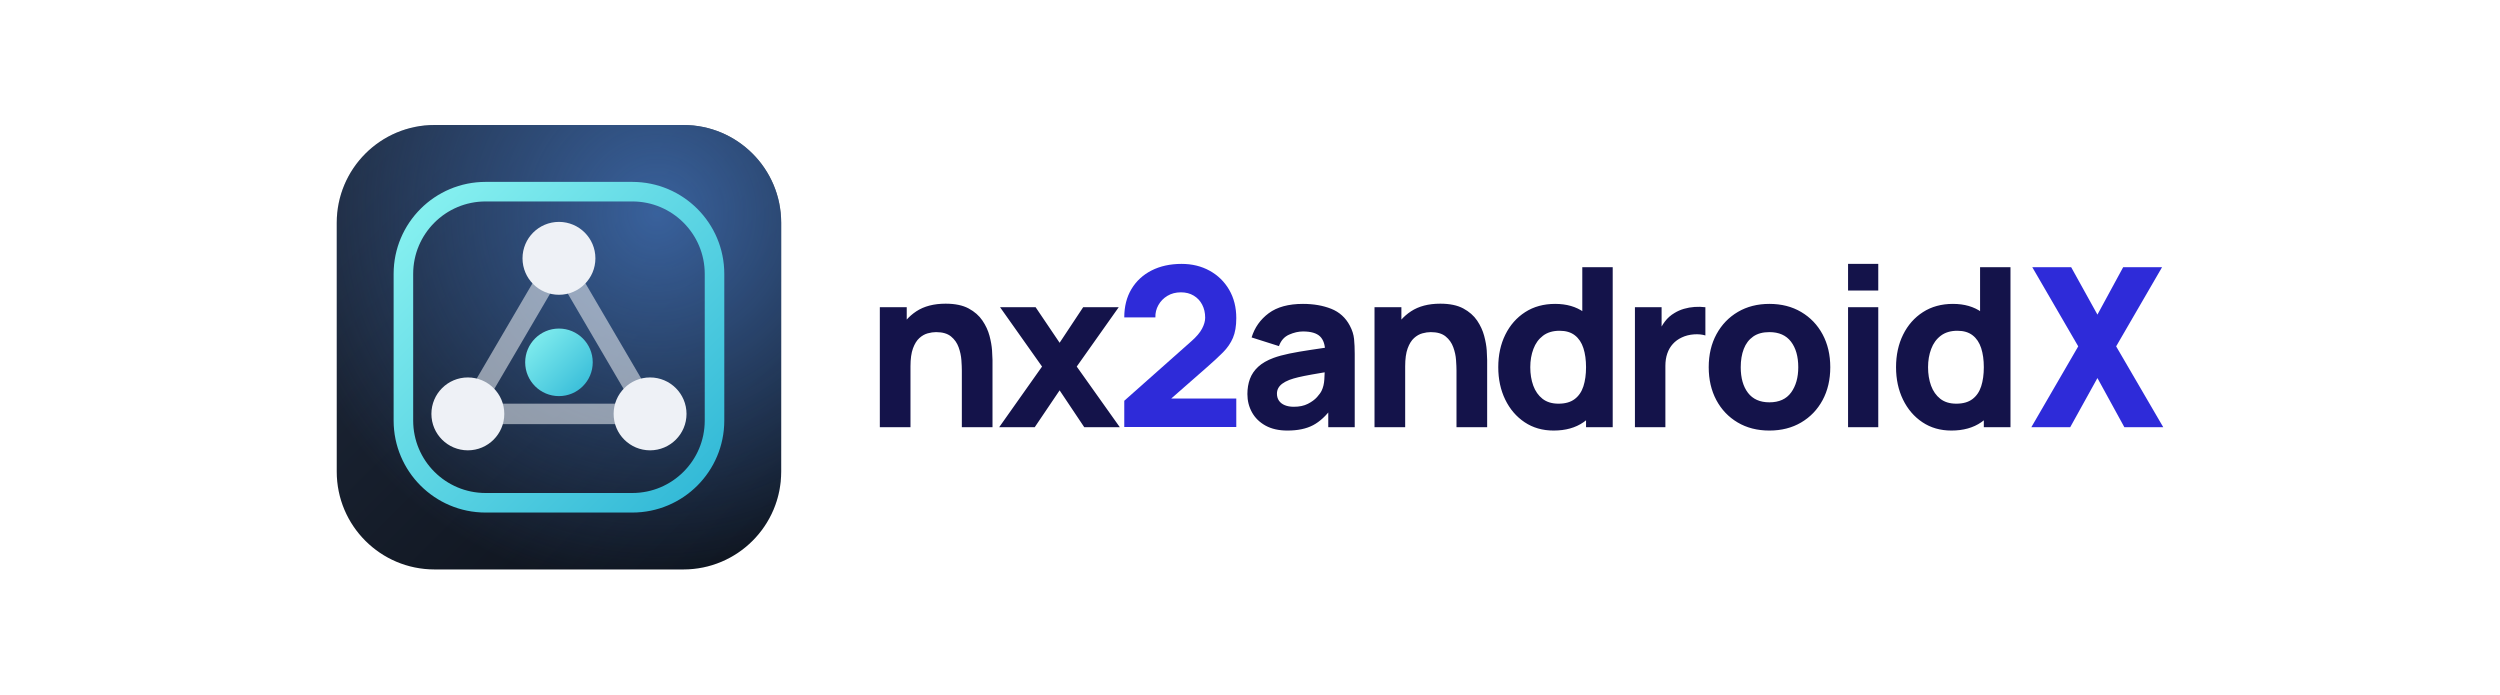
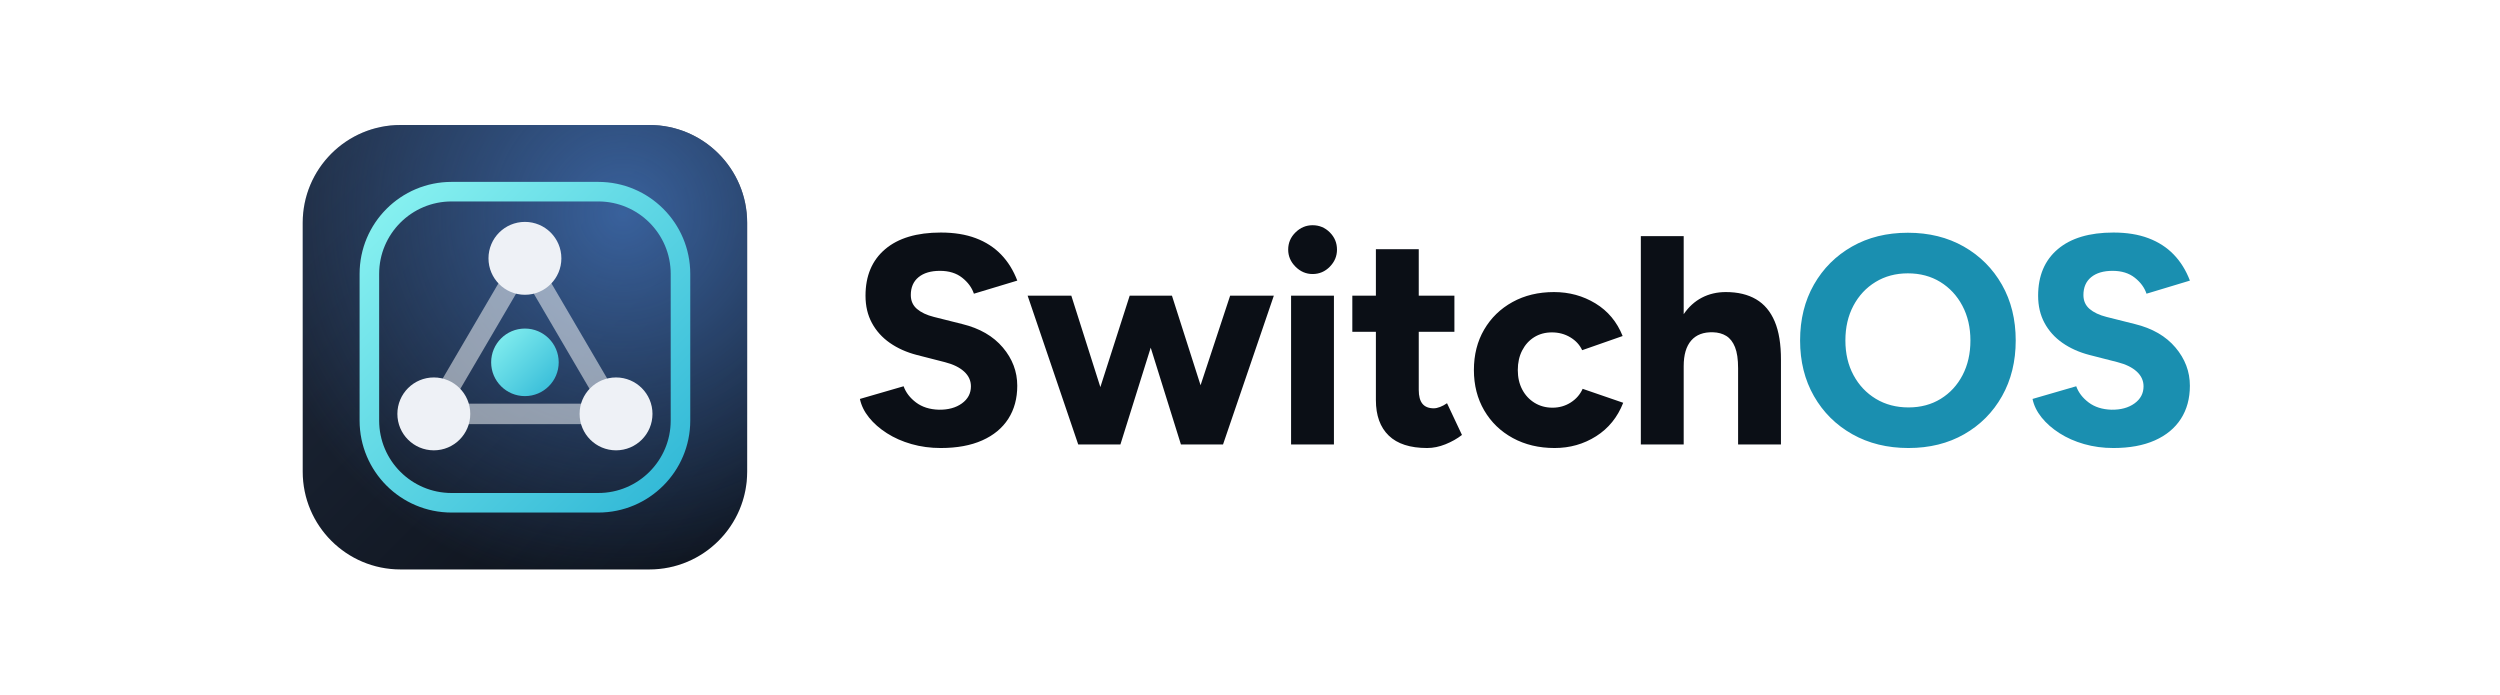
- <svg xmlns="http://www.w3.org/2000/svg" width="720" height="200" viewBox="0 0 720 200" role="img" aria-label="nx2androidX">
-   <g transform="translate(-19.76 0)">
+ <svg xmlns="http://www.w3.org/2000/svg" width="720" height="200" viewBox="0 0 720 200" role="img" aria-label="SwitchOS">
+   <g transform="translate(-29.56 0)">
    <g transform="translate(116.74 36) scale(1.28)">
      <defs>
        <linearGradient id="sos-night" x1="0" y1="0" x2="1" y2="1">
          <stop offset="0" stop-color="#1f2a3d" />
          <stop offset="1" stop-color="#0b0f16" />
        </linearGradient>
        <radialGradient id="sos-glow" cx="0.72" cy="0.2" r="0.85">
          <stop offset="0" stop-color="#3f6db0" stop-opacity="0.85" />
          <stop offset="1" stop-color="#3f6db0" stop-opacity="0" />
        </radialGradient>
        <linearGradient id="sos-cyan" x1="0" y1="0" x2="1" y2="1">
          <stop offset="0" stop-color="#8af3f1" />
          <stop offset="1" stop-color="#2fb7d6" />
        </linearGradient>
      </defs>
      <rect width="100" height="100" rx="22" fill="url(#sos-night)" />
      <rect width="100" height="100" rx="22" fill="url(#sos-glow)" />
      <rect x="15" y="15" width="70" height="70" rx="18.5" fill="none" stroke="url(#sos-cyan)" stroke-width="4.4" />
      <path d="M50 30 L70.5 65 L29.5 65 Z" fill="none" stroke="#eef1f6" stroke-opacity="0.55" stroke-width="4.6" stroke-linejoin="round" />
      <circle cx="50" cy="53.4" r="7.6" fill="url(#sos-cyan)" />
      <circle cx="50" cy="30" r="8.2" fill="#eef1f6" />
      <circle cx="70.5" cy="65" r="8.2" fill="#eef1f6" />
      <circle cx="29.5" cy="65" r="8.2" fill="#eef1f6" />
    </g>
-     <path fill="#14134A" d="M296.77 123.04V106.72Q296.77 105.54 296.64 103.7Q296.51 101.86 295.84 100Q295.17 98.14 293.65 96.9Q292.13 95.65 289.34 95.65Q288.22 95.65 286.94 96Q285.66 96.35 284.54 97.36Q283.42 98.37 282.7 100.32Q281.98 102.27 281.98 105.5L276.99 103.14Q276.99 99.04 278.66 95.46Q280.32 91.87 283.66 89.66Q287.01 87.46 292.1 87.46Q296.16 87.46 298.72 88.83Q301.28 90.21 302.7 92.32Q304.13 94.43 304.74 96.72Q305.34 99.01 305.47 100.9Q305.6 102.78 305.6 103.65V123.04ZM273.15 123.04V88.48H280.9V99.94H281.98V123.04ZM307.52 123.04 319.87 105.57 307.78 88.48H318.02L324.93 98.72L331.71 88.48H341.95L329.86 105.57L342.27 123.04H332.03L324.93 112.42L317.76 123.04ZM390.53 124Q386.82 124 384.24 122.58Q381.66 121.15 380.34 118.77Q379.01 116.38 379.01 113.5Q379.01 111.1 379.74 109.12Q380.48 107.14 382.13 105.62Q383.78 104.1 386.56 103.07Q388.48 102.37 391.14 101.82Q393.79 101.28 397.15 100.78Q400.51 100.29 404.54 99.68L401.41 101.41Q401.41 98.34 399.94 96.9Q398.46 95.46 395.01 95.46Q393.09 95.46 391.01 96.38Q388.93 97.31 388.1 99.68L380.22 97.18Q381.54 92.9 385.15 90.21Q388.77 87.52 395.01 87.52Q399.58 87.52 403.14 88.93Q406.69 90.34 408.51 93.79Q409.54 95.71 409.73 97.63Q409.92 99.55 409.92 101.92V123.04H402.3V115.94L403.39 117.41Q400.86 120.9 397.94 122.45Q395.01 124 390.53 124ZM392.38 117.15Q394.78 117.15 396.43 116.3Q398.08 115.46 399.06 114.37Q400.03 113.28 400.38 112.54Q401.06 111.14 401.17 109.26Q401.28 107.39 401.28 106.14L403.84 106.78Q399.97 107.42 397.57 107.86Q395.17 108.29 393.7 108.64Q392.22 108.99 391.1 109.41Q389.82 109.92 389.04 110.51Q388.26 111.1 387.89 111.81Q387.52 112.51 387.52 113.38Q387.52 114.56 388.11 115.41Q388.7 116.26 389.79 116.7Q390.88 117.15 392.38 117.15ZM439.23 123.04V106.72Q439.23 105.54 439.1 103.7Q438.98 101.86 438.3 100Q437.63 98.14 436.11 96.9Q434.59 95.65 431.81 95.65Q430.69 95.65 429.41 96Q428.13 96.35 427.01 97.36Q425.89 98.37 425.17 100.32Q424.45 102.27 424.45 105.5L419.46 103.14Q419.46 99.04 421.12 95.46Q422.78 91.87 426.13 89.66Q429.47 87.46 434.56 87.46Q438.62 87.46 441.18 88.83Q443.74 90.21 445.17 92.32Q446.59 94.43 447.2 96.72Q447.81 99.01 447.94 100.9Q448.06 102.78 448.06 103.65V123.04ZM415.62 123.04V88.48H423.36V99.94H424.45V123.04ZM467.2 124Q462.43 124 458.85 121.6Q455.26 119.2 453.26 115.07Q451.26 110.94 451.26 105.76Q451.26 100.48 453.3 96.37Q455.33 92.26 459.01 89.89Q462.69 87.52 467.65 87.52Q472.58 87.52 475.94 89.92Q479.3 92.32 481.02 96.45Q482.75 100.58 482.75 105.76Q482.75 110.94 481.01 115.07Q479.26 119.2 475.81 121.6Q472.35 124 467.2 124ZM468.61 116.26Q471.52 116.26 473.26 114.94Q475.01 113.63 475.78 111.26Q476.54 108.9 476.54 105.76Q476.54 102.62 475.78 100.26Q475.01 97.89 473.33 96.58Q471.65 95.26 468.93 95.26Q466.02 95.26 464.14 96.69Q462.27 98.11 461.38 100.5Q460.48 102.88 460.48 105.76Q460.48 108.67 461.34 111.06Q462.21 113.44 464 114.85Q465.79 116.26 468.61 116.26ZM476.54 123.04V99.36H475.46V76.96H484.22V123.04ZM490.62 123.04V88.48H498.3V96.93L497.47 95.84Q498.14 94.05 499.26 92.58Q500.38 91.1 502.02 90.14Q503.26 89.38 504.74 88.94Q506.21 88.51 507.78 88.4Q509.34 88.29 510.91 88.48V96.61Q509.47 96.16 507.57 96.3Q505.66 96.45 504.13 97.18Q502.59 97.89 501.54 99.06Q500.48 100.22 499.94 101.81Q499.39 103.39 499.39 105.38V123.04ZM529.34 124Q524.13 124 520.19 121.66Q516.26 119.33 514.06 115.22Q511.87 111.1 511.87 105.76Q511.87 100.35 514.11 96.24Q516.35 92.13 520.29 89.82Q524.22 87.52 529.34 87.52Q534.56 87.52 538.51 89.86Q542.46 92.19 544.67 96.3Q546.88 100.42 546.88 105.76Q546.88 111.14 544.66 115.25Q542.43 119.36 538.48 121.68Q534.53 124 529.34 124ZM529.34 115.87Q533.54 115.87 535.6 113.04Q537.66 110.21 537.66 105.76Q537.66 101.15 535.57 98.4Q533.47 95.65 529.34 95.65Q526.5 95.65 524.67 96.93Q522.85 98.21 521.97 100.48Q521.09 102.75 521.09 105.76Q521.09 110.4 523.18 113.14Q525.28 115.87 529.34 115.87ZM552 83.68V76H560.7V83.68ZM552 123.04V88.48H560.7V123.04ZM581.76 124Q576.99 124 573.41 121.6Q569.82 119.2 567.82 115.07Q565.82 110.94 565.82 105.76Q565.82 100.48 567.86 96.37Q569.89 92.26 573.57 89.89Q577.25 87.52 582.21 87.52Q587.14 87.52 590.5 89.92Q593.86 92.32 595.58 96.45Q597.31 100.58 597.31 105.76Q597.31 110.94 595.57 115.07Q593.82 119.2 590.37 121.6Q586.91 124 581.76 124ZM583.17 116.26Q586.08 116.26 587.82 114.94Q589.57 113.63 590.34 111.26Q591.1 108.9 591.1 105.76Q591.1 102.62 590.34 100.26Q589.57 97.89 587.89 96.58Q586.21 95.26 583.49 95.26Q580.58 95.26 578.7 96.69Q576.83 98.11 575.94 100.5Q575.04 102.88 575.04 105.76Q575.04 108.67 575.9 111.06Q576.77 113.44 578.56 114.85Q580.35 116.26 583.17 116.26ZM591.1 123.04V99.36H590.02V76.96H598.78V123.04Z" />
-     <path fill="#2E2BD9" d="M343.55 122.98V115.42L362.88 98.27Q365.06 96.35 365.95 94.66Q366.85 92.96 366.85 91.49Q366.85 89.38 365.98 87.73Q365.12 86.08 363.55 85.14Q361.98 84.19 359.87 84.19Q357.66 84.19 355.98 85.2Q354.3 86.21 353.38 87.86Q352.45 89.5 352.51 91.42H343.55Q343.55 86.69 345.63 83.23Q347.71 79.78 351.42 77.89Q355.14 76 360.06 76Q364.58 76 368.14 77.97Q371.71 79.94 373.76 83.46Q375.81 86.98 375.81 91.62Q375.81 95.04 374.85 97.3Q373.89 99.55 372 101.46Q370.11 103.36 367.36 105.76L354.88 116.7L354.18 114.78H375.81V122.98Z" />
-     <path fill="#2E2BD9" d="M604.78 123.04L618.29 99.75L605.06 76.96L616.26 76.96L623.82 90.61L631.23 76.96L642.43 76.96L629.21 99.75L642.78 123.04L631.58 123.04L623.82 108.88L615.98 123.04Z" />
+     <path fill="#0B0F16" d="M300.503 129.029Q296.046 129.029 292.081 127.897Q288.117 126.766 284.984 124.76Q281.851 122.754 279.824 120.23Q277.797 117.706 277.214 114.894L289.797 111.243Q290.774 113.951 293.38 115.914Q295.986 117.877 299.937 117.997Q303.983 118.057 306.584 116.184Q309.186 114.311 309.186 111.26Q309.186 108.8 307.227 107.009Q305.269 105.217 301.72 104.309L293.594 102.226Q289.171 101.077 285.846 98.759Q282.52 96.44 280.673 93.02Q278.826 89.6 278.826 85.169Q278.826 76.571 284.479 71.771Q290.131 66.971 300.529 66.971Q306.263 66.971 310.579 68.596Q314.894 70.22 317.869 73.297Q320.843 76.374 322.54 80.814L310.043 84.586Q309.177 81.972 306.674 79.987Q304.171 78.003 300.271 78.003Q296.329 78.003 294.1 79.829Q291.872 81.654 291.872 84.963Q291.872 87.457 293.646 88.974Q295.42 90.491 298.514 91.271L306.7 93.329Q314.226 95.171 318.379 100.083Q322.531 104.994 322.531 111.089Q322.531 116.591 319.947 120.616Q317.363 124.64 312.434 126.834Q307.506 129.029 300.503 129.029ZM340.086 128.0 325.514 85.143H338.097L346.463 111.483L354.914 85.143H367.077L375.323 110.951L383.843 85.143H396.426L381.794 128.0H369.666L360.966 100.126L352.24 128.0ZM401.389 128.0V85.143H413.732V128.0ZM407.586 78.92Q404.774 78.92 402.666 76.811Q400.557 74.703 400.557 71.891Q400.557 68.994 402.666 66.929Q404.774 64.863 407.586 64.863Q410.483 64.863 412.549 66.929Q414.614 68.994 414.614 71.891Q414.614 74.703 412.549 76.811Q410.483 78.92 407.586 78.92ZM440.577 129.029Q433.223 129.029 429.52 125.45Q425.817 121.871 425.817 115.229V95.557H419.029V85.143H425.817V71.771H438.16V85.143H448.429V95.557H438.16V112.288Q438.16 114.997 439.232 116.296Q440.303 117.594 442.497 117.594Q443.286 117.594 444.301 117.204Q445.317 116.814 446.303 116.128L450.606 125.266Q448.531 126.877 445.849 127.953Q443.166 129.029 440.577 129.029ZM477.289 129.029Q470.517 129.029 465.25 126.157Q459.983 123.286 457.013 118.199Q454.043 113.111 454.043 106.571Q454.043 99.971 457 94.914Q459.957 89.857 465.164 86.986Q470.371 84.114 477.117 84.114Q483.683 84.114 489.057 87.384Q494.431 90.654 496.883 96.774L485.226 100.854Q484.154 98.549 481.797 97.139Q479.44 95.729 476.517 95.729Q473.629 95.729 471.421 97.1Q469.214 98.472 467.95 100.927Q466.686 103.383 466.686 106.571Q466.686 109.76 467.963 112.186Q469.24 114.611 471.52 116.013Q473.8 117.414 476.689 117.414Q479.577 117.414 481.917 115.927Q484.257 114.44 485.363 111.98L497.046 116Q494.594 122.249 489.237 125.639Q483.88 129.029 477.289 129.029ZM502.12 128.0V68.0H514.463V90.483Q516.606 87.337 519.7 85.726Q522.794 84.114 526.609 84.114Q531.76 84.114 535.304 86.189Q538.849 88.263 540.674 92.574Q542.5 96.886 542.474 103.666V128.0H530.131V106.057Q530.131 102.183 529.24 99.967Q528.349 97.752 526.737 96.753Q525.126 95.754 522.906 95.694Q518.8 95.574 516.632 98.064Q514.463 100.554 514.463 105.431V128.0Z" />
+     <path fill="#1A8FB0" d="M579.203 129.029Q570.081 129.029 563.032 125.056Q555.983 121.083 551.984 114.093Q547.986 107.104 547.986 98.069Q547.986 88.949 551.971 81.963Q555.957 74.977 562.939 71.004Q569.92 67.031 579.034 67.031Q588.147 67.031 595.144 71.017Q602.14 75.003 606.113 81.989Q610.086 88.974 610.086 98.06Q610.086 107.099 606.143 114.091Q602.2 121.083 595.245 125.056Q588.29 129.029 579.203 129.029ZM579.22 117.337Q584.468 117.337 588.487 114.864Q592.506 112.391 594.773 108.047Q597.04 103.702 597.04 98.057Q597.04 92.411 594.722 88.05Q592.404 83.689 588.364 81.206Q584.324 78.723 579.026 78.723Q573.794 78.723 569.727 81.202Q565.661 83.682 563.346 88.037Q561.032 92.392 561.032 98.05Q561.032 103.709 563.372 108.05Q565.712 112.391 569.809 114.864Q573.906 117.337 579.22 117.337ZM638.217 129.029Q633.76 129.029 629.796 127.897Q625.831 126.766 622.699 124.76Q619.566 122.754 617.539 120.23Q615.511 117.706 614.929 114.894L627.512 111.243Q628.489 113.951 631.094 115.914Q633.7 117.877 637.651 117.997Q641.697 118.057 644.298 116.184Q646.9 114.311 646.9 111.26Q646.9 108.8 644.941 107.009Q642.983 105.217 639.434 104.309L631.309 102.226Q626.886 101.077 623.56 98.759Q620.234 96.44 618.387 93.02Q616.54 89.6 616.54 85.169Q616.54 76.571 622.193 71.771Q627.846 66.971 638.243 66.971Q643.977 66.971 648.293 68.596Q652.609 70.22 655.583 73.297Q658.557 76.374 660.254 80.814L647.757 84.586Q646.891 81.972 644.388 79.987Q641.886 78.003 637.986 78.003Q634.043 78.003 631.814 79.829Q629.586 81.654 629.586 84.963Q629.586 87.457 631.36 88.974Q633.134 90.491 636.229 91.271L644.414 93.329Q651.94 95.171 656.093 100.083Q660.246 104.994 660.246 111.089Q660.246 116.591 657.661 120.616Q655.077 124.64 650.149 126.834Q645.22 129.029 638.217 129.029Z" />
  </g>
</svg>
